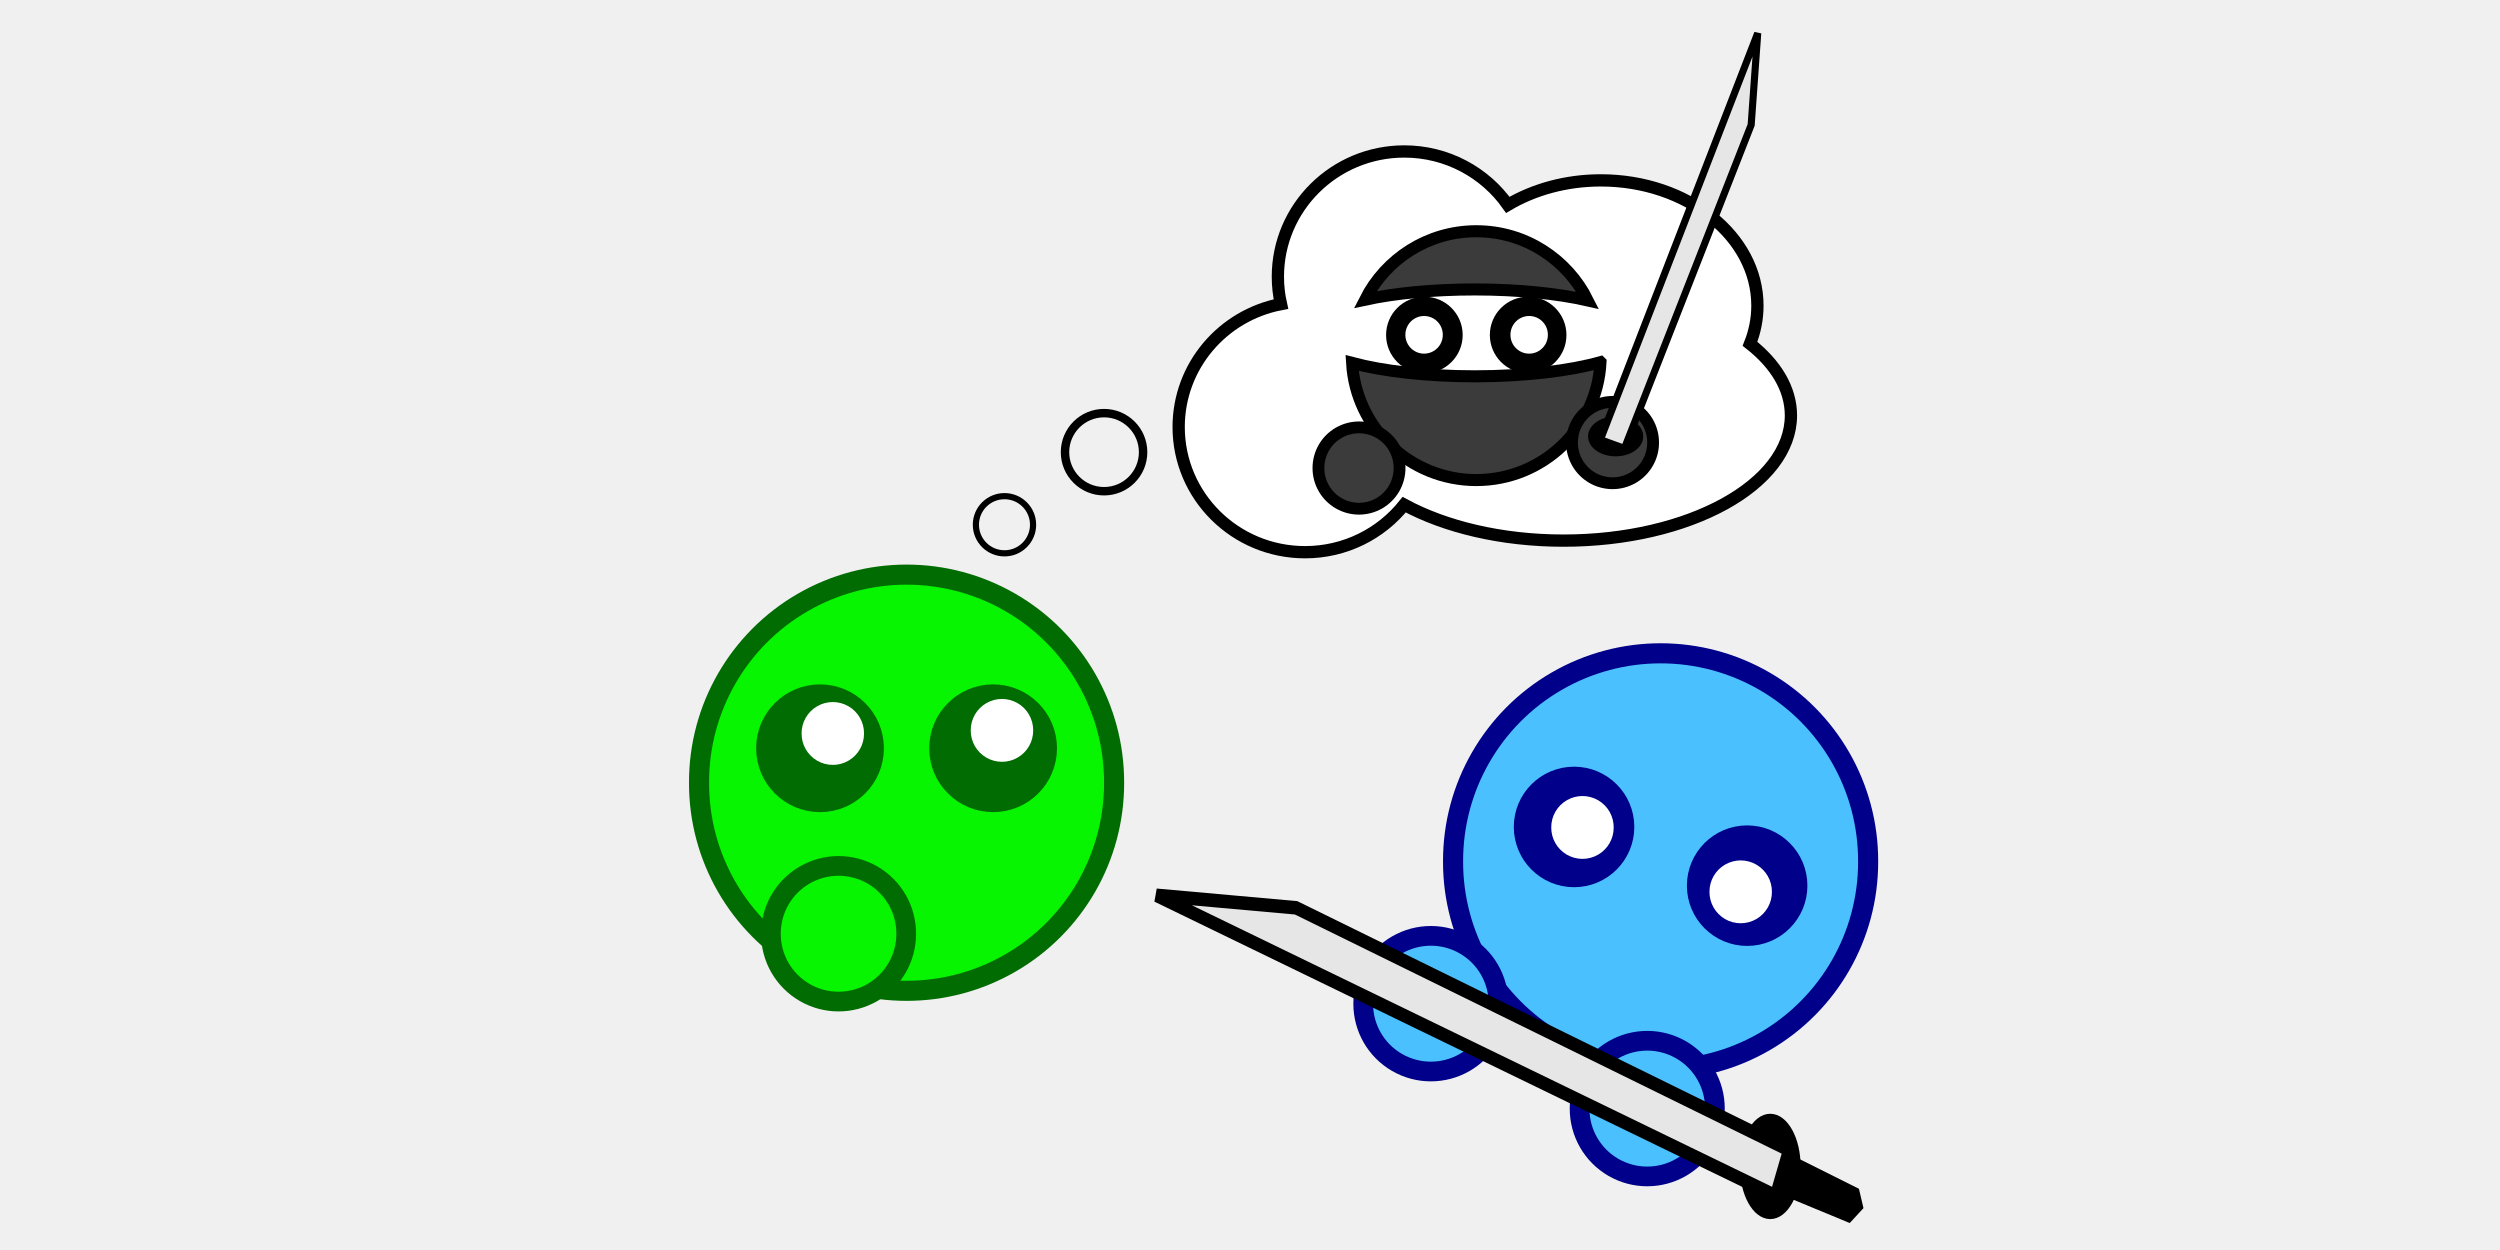
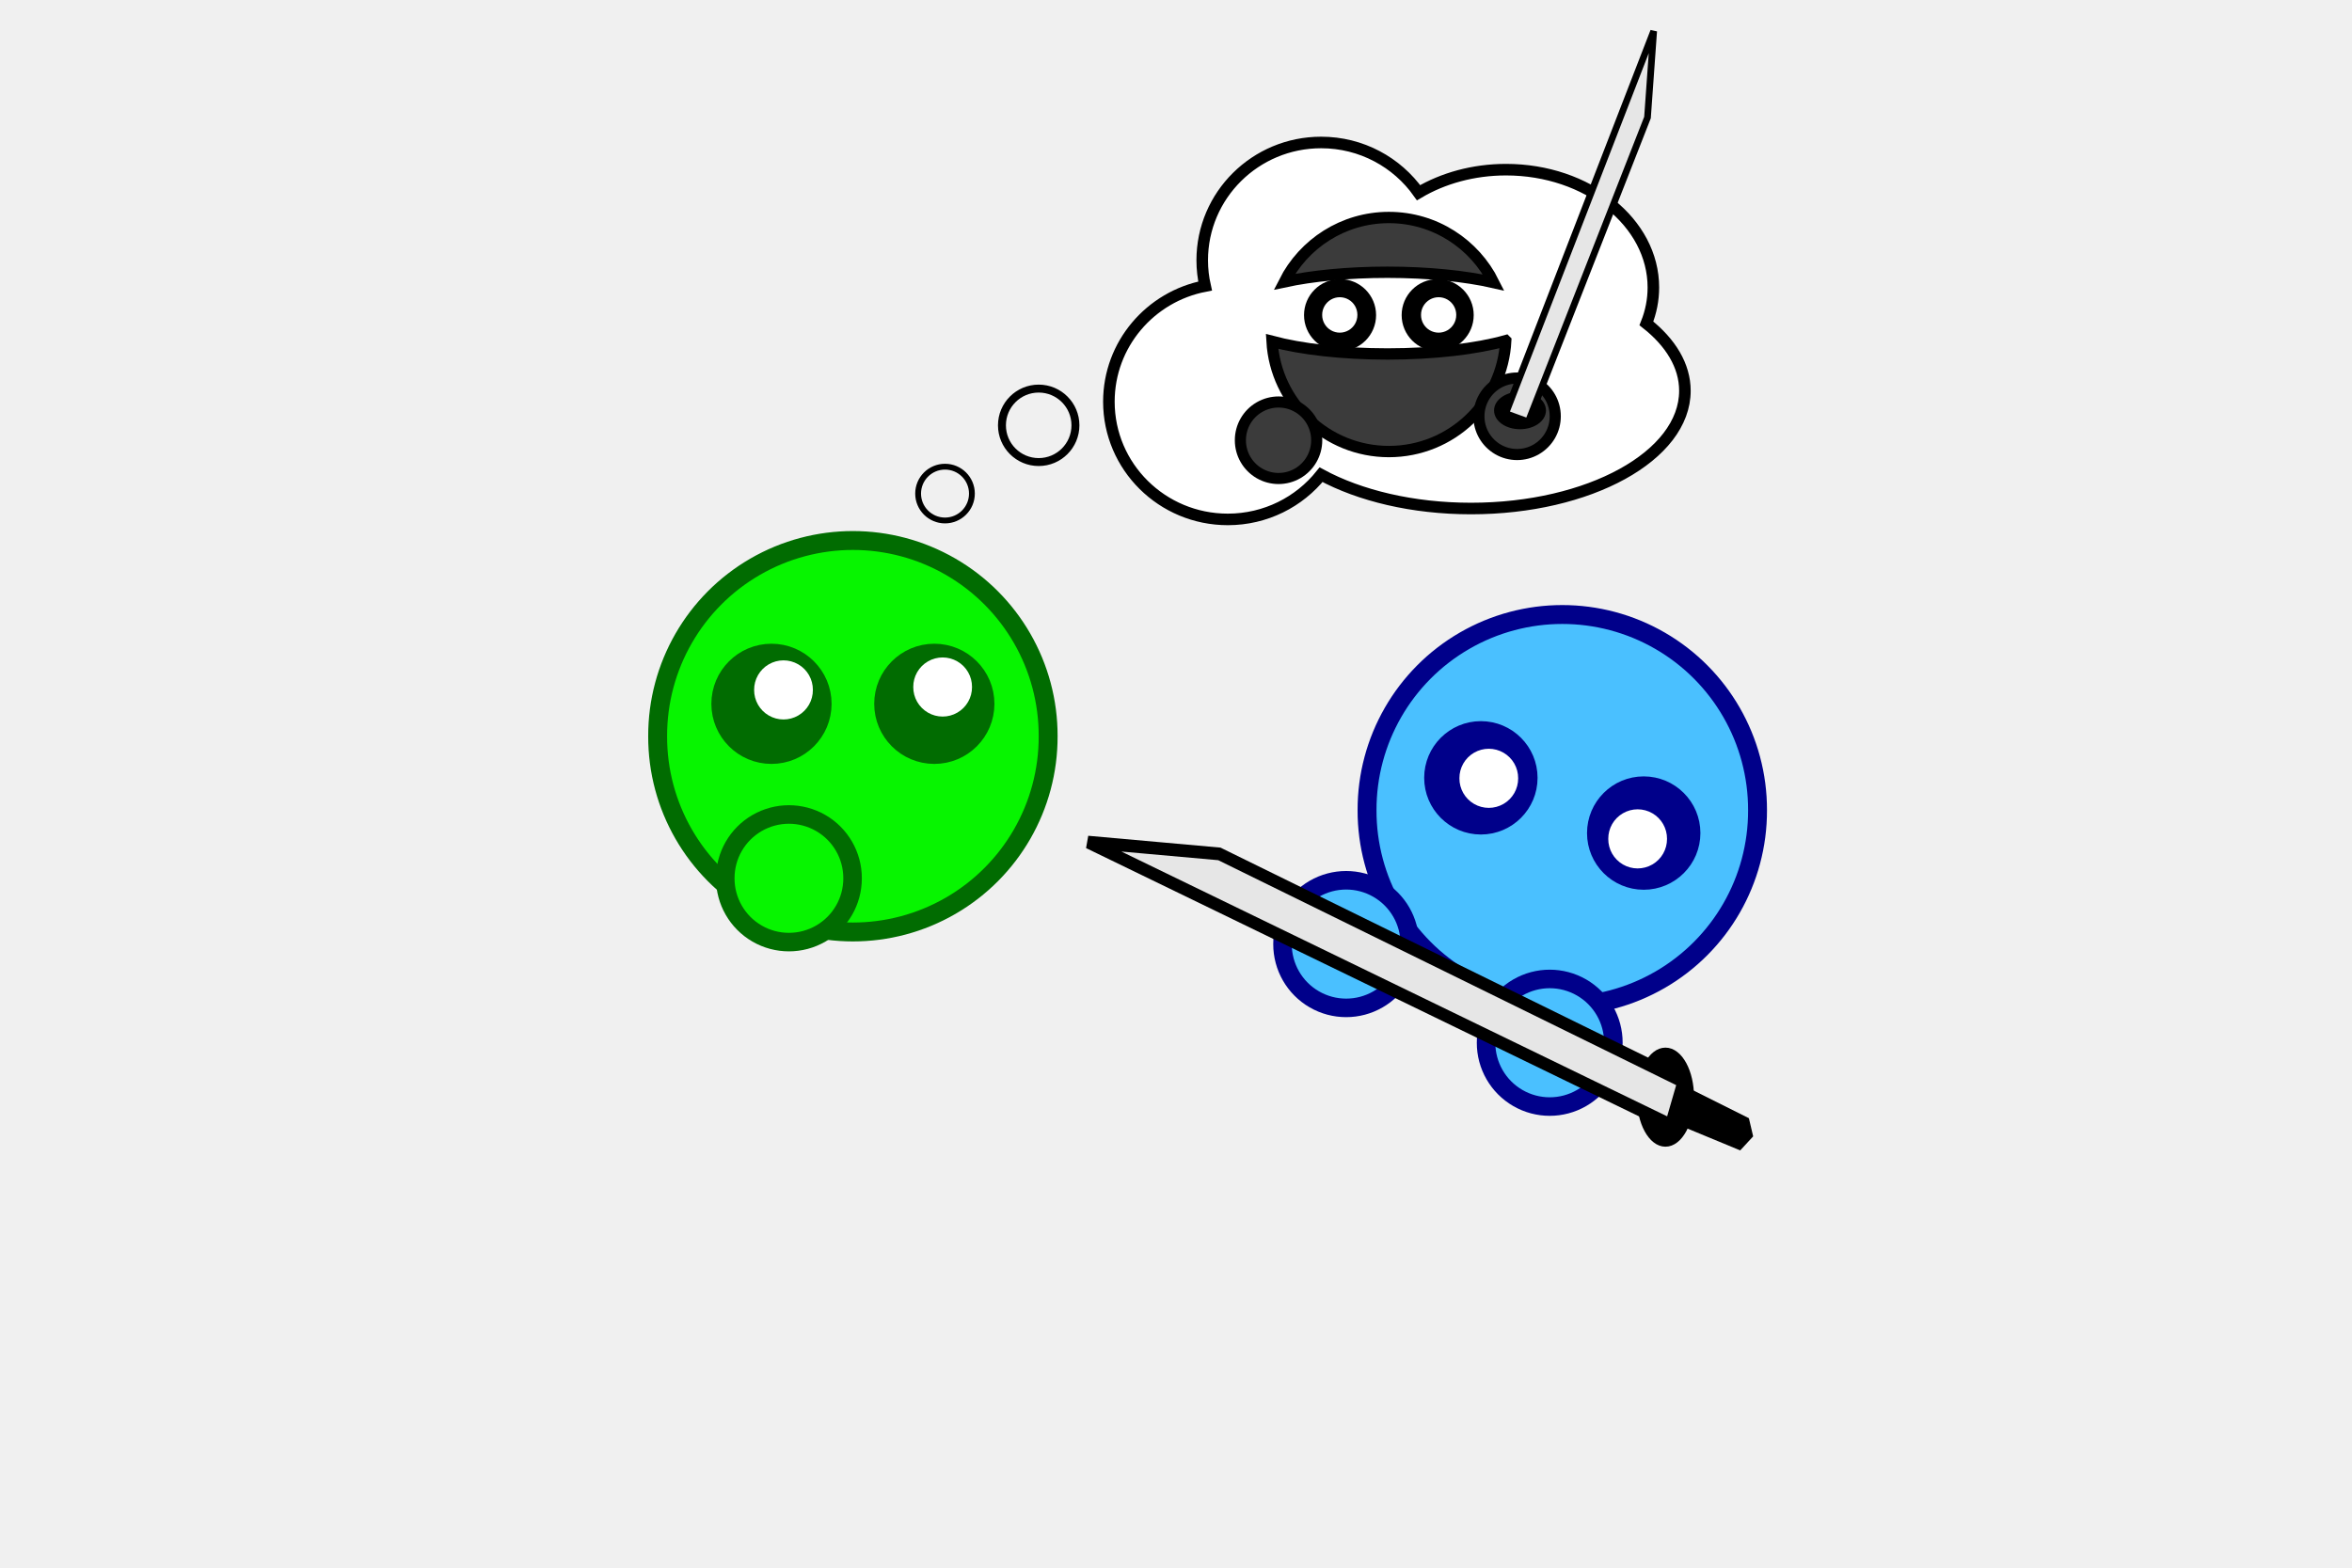
- <svg xmlns="http://www.w3.org/2000/svg" width="600" height="300" id="svg2" version="1.1">
+ <svg xmlns="http://www.w3.org/2000/svg" width="600" height="400" id="svg2" version="1.1">
  <defs id="defs4" />
  <g id="layer1" transform="translate(0,-752.3622)">
    <path style="fill:#07f500;fill-opacity:1;fill-rule:nonzero;stroke:#016c01;stroke-width:13;stroke-linecap:round;stroke-linejoin:miter;stroke-miterlimit:4;stroke-opacity:1;stroke-dasharray:none;stroke-dashoffset:0" id="path2985" d="m 531.429,343.791 a 134.286,134.286 0 1 1 -268.571,0 134.286,134.286 0 1 1 268.571,0 z" transform="matrix(0.3709104,0,0,0.3709104,70.27161,812.701)" />
    <g id="g3813" transform="matrix(0.3709104,0,0,0.3709104,72.49708,812.701)">
      <path transform="matrix(0.3259834,0,0,0.3259834,217.6809,329.4349)" style="fill:#07f500;fill-opacity:1;fill-rule:nonzero;stroke:#016c01;stroke-width:39.112;stroke-linecap:round;stroke-linejoin:miter;stroke-miterlimit:4;stroke-opacity:1;stroke-dasharray:none;stroke-dashoffset:0" id="path3789" d="m 531.429,343.791 a 134.286,134.286 0 1 1 -268.571,0 134.286,134.286 0 1 1 268.571,0 z" />
    </g>
    <g id="g3839" transform="matrix(0.3709104,0,0,0.3709104,69.11234,812.701)">
      <path transform="matrix(1.178731,0,0,1.178731,-83.44262,-70.27793)" d="m 391.429,332.362 a 28.571,28.571 0 1 1 -57.143,0 28.571,28.571 0 1 1 57.143,0 z" id="path3763" style="fill:#016c01;fill-opacity:1;fill-rule:nonzero;stroke:#016c01;stroke-width:13;stroke-linecap:round;stroke-linejoin:miter;stroke-miterlimit:4;stroke-opacity:1;stroke-dasharray:none;stroke-dashoffset:0" />
      <path transform="matrix(0.8333333,0,0,-0.8333333,57.07362,586.1645)" d="m 378.807,329.093 a 24.244,24.244 0 1 1 -48.487,0 24.244,24.244 0 1 1 48.487,0 z" id="path3819" style="fill:#ffffff;fill-opacity:1;fill-rule:nonzero;stroke:none" />
    </g>
    <path transform="matrix(-0.4372035,0,0,0.4372035,396.9894,786.6342)" d="m 391.429,332.362 a 28.571,28.571 0 1 1 -57.143,0 28.571,28.571 0 1 1 57.143,0 z" id="path3847" style="fill:#016c01;fill-opacity:1;fill-rule:nonzero;stroke:#016c01;stroke-width:13;stroke-linecap:round;stroke-linejoin:miter;stroke-miterlimit:4;stroke-opacity:1;stroke-dasharray:none;stroke-dashoffset:0" />
    <path transform="matrix(-0.309092,0,0,-0.309092,350.0632,1029.374)" d="m 378.807,329.093 a 24.244,24.244 0 1 1 -48.487,0 24.244,24.244 0 1 1 48.487,0 z" id="path3849" style="fill:#ffffff;fill-opacity:1;fill-rule:nonzero;stroke:none" />
    <path style="fill:none;stroke:#000000;stroke-width:4;stroke-linecap:round;stroke-linejoin:miter;stroke-miterlimit:4;stroke-opacity:1;stroke-dasharray:none;stroke-dashoffset:0" id="path3973" d="m 294,236.862 a 18.5,18.5 0 1 1 -37,0 18.5,18.5 0 1 1 37,0 z" transform="matrix(0.3709104,0,0,0.3709104,138.89,790.4464)" />
    <path transform="matrix(0.5066093,0,0,0.5066093,125.4023,740.8881)" d="m 294,236.862 a 18.5,18.5 0 1 1 -37,0 18.5,18.5 0 1 1 37,0 z" id="path3975" style="fill:none;stroke:#000000;stroke-width:4;stroke-linecap:round;stroke-linejoin:miter;stroke-miterlimit:4;stroke-opacity:1;stroke-dasharray:none;stroke-dashoffset:0" />
    <g id="g3996" transform="matrix(0.7004176,0,0,0.6937267,-13.8805,701.97)">
      <path style="fill:#ffffff;fill-opacity:1;stroke:#000000;stroke-width:6;stroke-linecap:round;stroke-linejoin:miter;stroke-miterlimit:4;stroke-opacity:1;stroke-dasharray:none;stroke-dashoffset:0" d="m 542.906,40.969 c -34.11,0 -61.75,27.404 -61.75,61.188 0,4.601 0.528,9.064 1.5,13.375 -28.47,5.451 -49.969,30.272 -49.969,60.062 0,33.784 27.64,61.156 61.75,61.156 19.635,0 37.125,-9.072 48.438,-23.219 20.045,10.856 47.541,17.562 77.875,17.562 61.341,0 111.062,-27.372 111.062,-61.156 0,-13.019 -7.412,-25.082 -20,-35 2.354,-5.882 3.625,-12.15 3.625,-18.656 0,-33.784 -34.247,-61.188 -76.5,-61.188 -17.016,0 -32.731,4.457 -45.438,11.969 C 582.33,51.287 563.837,40.969 542.906,40.969 z" transform="matrix(0.7013656,0,0,0.7081301,120.2177,96.02969)" id="path3977" />
    </g>
    <path style="fill:#000000;fill-opacity:0.769;fill-rule:nonzero;stroke:#000000;stroke-width:2.891;stroke-linecap:round;stroke-linejoin:miter;stroke-miterlimit:4;stroke-opacity:1;stroke-dasharray:none;stroke-dashoffset:0" d="m 354.31,807.858 c -11.65,0 -21.745,6.68 -26.666,16.411 7.094,-1.524 16.258,-2.441 26.297,-2.441 10.425,0 19.912,0.995 27.111,2.625 -4.886,-9.831 -15.019,-16.595 -26.742,-16.595 z m 29.813,31.425 c -7.454,2.086 -18.201,3.393 -30.181,3.393 -11.604,0 -22.027,-1.237 -29.444,-3.208 0.907,15.675 13.91,28.109 29.813,28.109 15.965,0 28.998,-12.531 29.813,-28.293 z" id="path4004" />
    <path d="m 531.429,343.791 a 134.286,134.286 0 1 1 -268.571,0 134.286,134.286 0 1 1 268.571,0 z" id="path4008" style="fill:#3b3b3b;fill-opacity:1;fill-rule:nonzero;stroke:#000000;stroke-width:39.112;stroke-linecap:round;stroke-linejoin:miter;stroke-miterlimit:4;stroke-opacity:1;stroke-dasharray:none;stroke-dashoffset:0" transform="matrix(0.07248275,0,0,0.07248275,297.3746,839.7743)" />
    <path transform="matrix(0.07248275,0,0,0.07248275,358.2268,833.6604)" style="fill:#3b3b3b;fill-opacity:1;fill-rule:nonzero;stroke:#000000;stroke-width:39.112;stroke-linecap:round;stroke-linejoin:miter;stroke-miterlimit:4;stroke-opacity:1;stroke-dasharray:none;stroke-dashoffset:0" id="path4010" d="m 531.429,343.791 a 134.286,134.286 0 1 1 -268.571,0 134.286,134.286 0 1 1 268.571,0 z" />
    <path style="fill:#000000;fill-opacity:1;fill-rule:nonzero;stroke:#000000;stroke-width:13;stroke-linecap:round;stroke-linejoin:miter;stroke-miterlimit:4;stroke-opacity:1;stroke-dasharray:none;stroke-dashoffset:0" id="path4018" d="m 391.429,332.362 a 28.571,28.571 0 1 1 -57.143,0 28.571,28.571 0 1 1 57.143,0 z" transform="matrix(0.2620921,0,0,0.2620921,246.7496,745.6522)" />
    <path style="fill:#ffffff;fill-opacity:1;fill-rule:nonzero;stroke:none" id="path4020" d="m 378.807,329.093 a 24.244,24.244 0 1 1 -48.487,0 24.244,24.244 0 1 1 48.487,0 z" transform="matrix(0.1852925,0,0,-0.1852925,276.083,893.697)" />
    <path transform="matrix(-0.2620921,0,0,0.2620921,461.8569,745.6522)" d="m 391.429,332.362 a 28.571,28.571 0 1 1 -57.143,0 28.571,28.571 0 1 1 57.143,0 z" id="path4028" style="fill:#000000;fill-opacity:1;fill-rule:nonzero;stroke:#000000;stroke-width:13;stroke-linecap:round;stroke-linejoin:miter;stroke-miterlimit:4;stroke-opacity:1;stroke-dasharray:none;stroke-dashoffset:0" />
    <path transform="matrix(-0.1852925,0,0,-0.1852925,432.6971,893.697)" d="m 378.807,329.093 a 24.244,24.244 0 1 1 -48.487,0 24.244,24.244 0 1 1 48.487,0 z" id="path4030" style="fill:#ffffff;fill-opacity:1;fill-rule:nonzero;stroke:none" />
    <path style="fill:#000000;fill-opacity:1;fill-rule:nonzero;stroke:#000000;stroke-width:4.6;stroke-linecap:round;stroke-linejoin:miter;stroke-miterlimit:4;stroke-opacity:1;stroke-dasharray:none;stroke-dashoffset:0" id="path3797" d="m 627.911,-10.419 a 15.556,10.607 0 1 1 -31.113,0 15.556,10.607 0 1 1 31.113,0 z" transform="matrix(0.3709104,0,0,0.3709104,160.6292,860.9574)" />
    <path id="path3799" d="m 384.086,857.88 5.77,2.098 30.424,-77.633 1.574,-22.031 z" style="fill:#e6e6e6;stroke:#000000;stroke-width:1.706;stroke-linecap:butt;stroke-linejoin:miter;stroke-miterlimit:4;stroke-opacity:1;stroke-dasharray:none" />
    <path transform="matrix(0.3709104,0,0,0.3709104,251.2401,831.5847)" d="m 531.429,343.791 a 134.286,134.286 0 1 1 -268.571,0 134.286,134.286 0 1 1 268.571,0 z" id="path3118" style="fill:#4ac0ff;fill-opacity:1;fill-rule:nonzero;stroke:#00008a;stroke-width:13;stroke-linecap:round;stroke-linejoin:miter;stroke-miterlimit:4;stroke-opacity:1;stroke-dasharray:none;stroke-dashoffset:0" />
    <g transform="matrix(0.3709104,0,0,0.3709104,214.6492,829.4865)" id="g3120" style="fill:#4ac0ff;fill-opacity:1;stroke:#00008a;stroke-opacity:1">
      <path d="m 531.429,343.791 a 134.286,134.286 0 1 1 -268.571,0 134.286,134.286 0 1 1 268.571,0 z" id="path3122" style="fill:#4ac0ff;fill-opacity:1;fill-rule:nonzero;stroke:#00008a;stroke-width:39.112;stroke-linecap:round;stroke-linejoin:miter;stroke-miterlimit:4;stroke-opacity:1;stroke-dasharray:none;stroke-dashoffset:0" transform="matrix(0.3259834,0,0,0.3259834,217.6809,329.4349)" />
    </g>
    <path transform="matrix(0.4372035,0,0,0.4372035,219.1311,805.5179)" d="m 391.429,332.362 a 28.571,28.571 0 1 1 -57.143,0 28.571,28.571 0 1 1 57.143,0 z" id="path3126" style="fill:#00008a;fill-opacity:1;fill-rule:nonzero;stroke:#00008a;stroke-width:9.013;stroke-linecap:round;stroke-linejoin:miter;stroke-miterlimit:4;stroke-opacity:1;stroke-dasharray:none;stroke-dashoffset:0" />
    <path transform="matrix(0.309092,0,0,-0.309092,270.201,1052.671)" d="m 378.807,329.093 a 24.244,24.244 0 1 1 -48.487,0 24.244,24.244 0 1 1 48.487,0 z" id="path3128" style="fill:#ffffff;fill-opacity:1;fill-rule:nonzero;stroke:none" />
    <path style="fill:#00008a;fill-opacity:1;fill-rule:nonzero;stroke:#00008a;stroke-width:9.013;stroke-linecap:round;stroke-linejoin:miter;stroke-miterlimit:4;stroke-opacity:1;stroke-dasharray:none;stroke-dashoffset:0" id="path3130" d="m 391.429,332.362 a 28.571,28.571 0 1 1 -57.143,0 28.571,28.571 0 1 1 57.143,0 z" transform="matrix(-0.4372035,0,0,0.4372035,577.958,819.6125)" />
    <path style="fill:#ffffff;fill-opacity:1;fill-rule:nonzero;stroke:none" id="path3132" d="m 378.807,329.093 a 24.244,24.244 0 1 1 -48.487,0 24.244,24.244 0 1 1 48.487,0 z" transform="matrix(-0.309092,0,0,-0.309092,527.36,1068.122)" />
    <g id="g3134" transform="matrix(0.3709104,0,0,0.3709104,266.5793,854.6648)" style="fill:#4ac0ff;fill-opacity:1;stroke:#00008a;stroke-opacity:1">
      <path transform="matrix(0.3259834,0,0,0.3259834,217.6809,329.4349)" style="fill:#4ac0ff;fill-opacity:1;fill-rule:nonzero;stroke:#00008a;stroke-width:39.112;stroke-linecap:round;stroke-linejoin:miter;stroke-miterlimit:4;stroke-opacity:1;stroke-dasharray:none;stroke-dashoffset:0" id="path3136" d="m 531.429,343.791 a 134.286,134.286 0 1 1 -268.571,0 134.286,134.286 0 1 1 268.571,0 z" />
    </g>
    <g transform="matrix(0,-0.9375417,0.7478771,0,23.39878,1427.899)" id="g3980">
      <path transform="matrix(0.7550358,0,0,0.7550358,-40.40253,544.6683)" d="m 627.911,-10.419 a 15.556,10.607 0 1 1 -31.113,0 15.556,10.607 0 1 1 31.113,0 z" id="path3982" style="fill:#000000;fill-opacity:1;fill-rule:nonzero;stroke:#000000;stroke-width:4.6;stroke-linecap:round;stroke-linejoin:miter;stroke-miterlimit:4;stroke-opacity:1;stroke-dasharray:none;stroke-dashoffset:0" />
      <path style="fill:#e6e6e6;stroke:#000000;stroke-width:3.473;stroke-linecap:butt;stroke-linejoin:miter;stroke-miterlimit:4;stroke-opacity:1;stroke-dasharray:none" d="m 414.473,538.403 11.746,4.271 61.931,-158.032 3.203,-44.847 z" id="path3984" />
    </g>
    <path style="fill:#000000;fill-opacity:1;stroke:#000000;stroke-width:0.371px;stroke-linecap:butt;stroke-linejoin:miter;stroke-opacity:1" d="m 428.148,1028.882 17.835,8.917 1.049,4.459 -3.147,3.409 -15.212,-6.295" id="path3986" />
  </g>
</svg>
